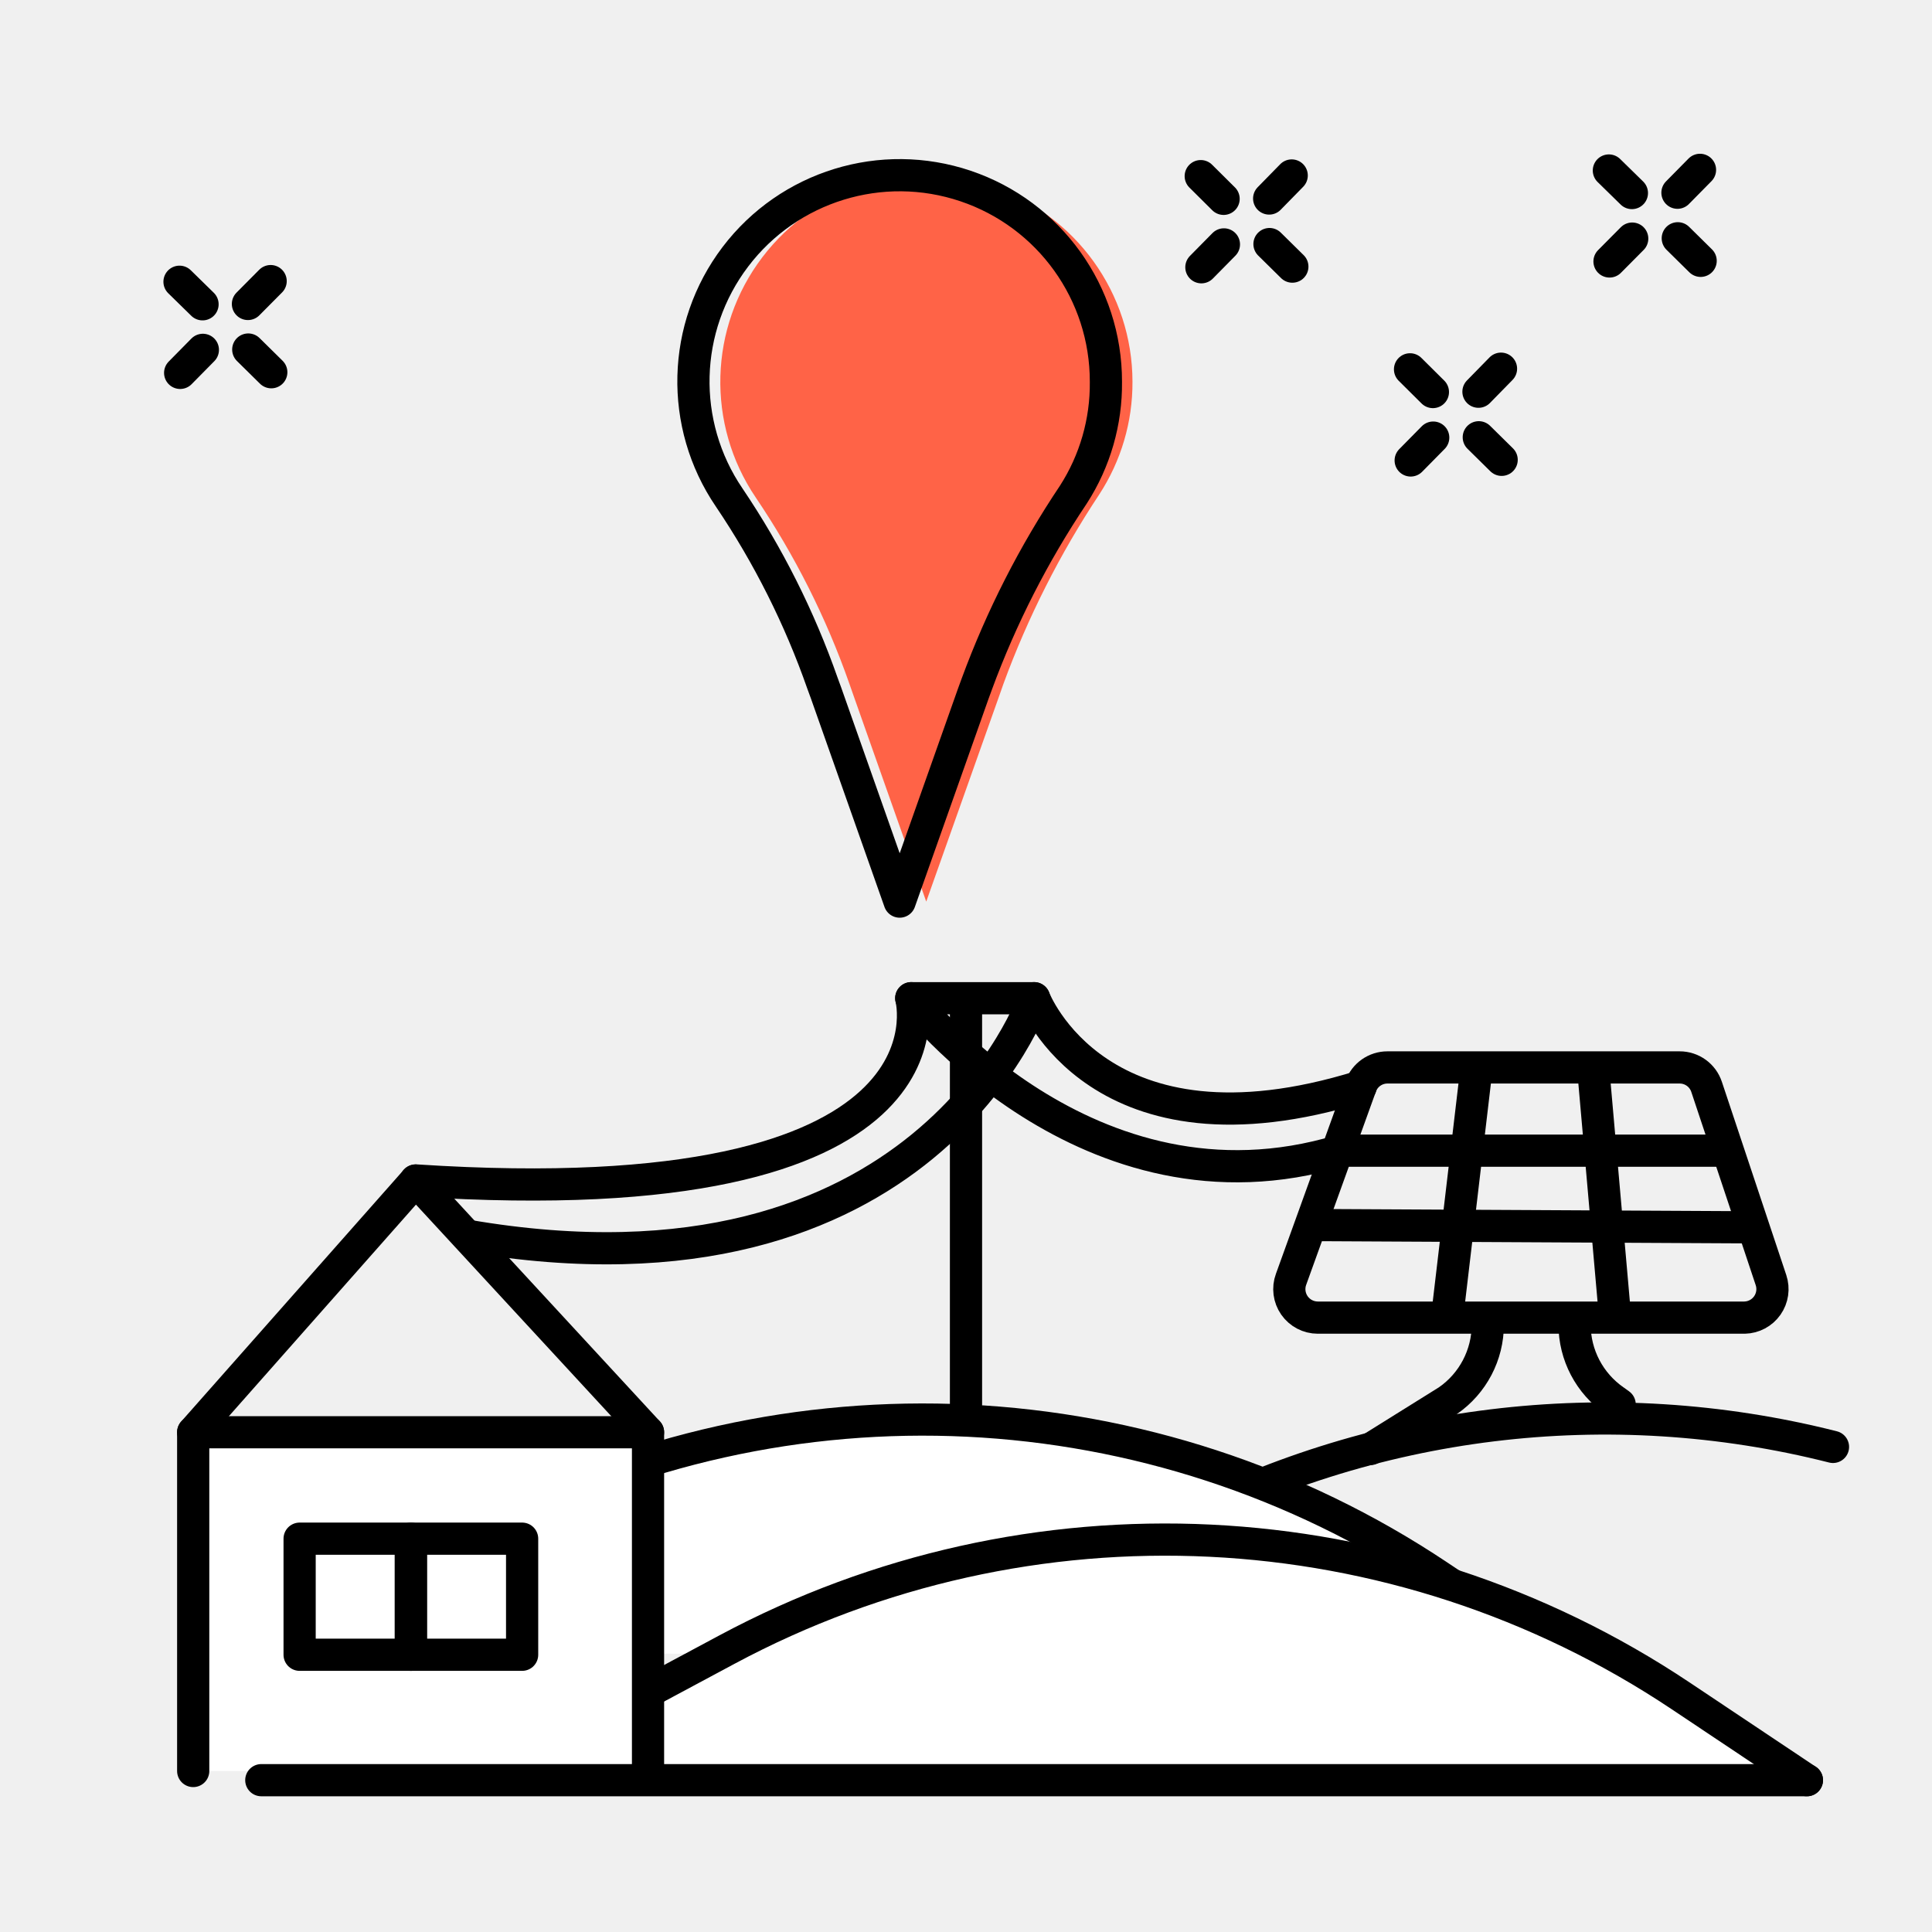
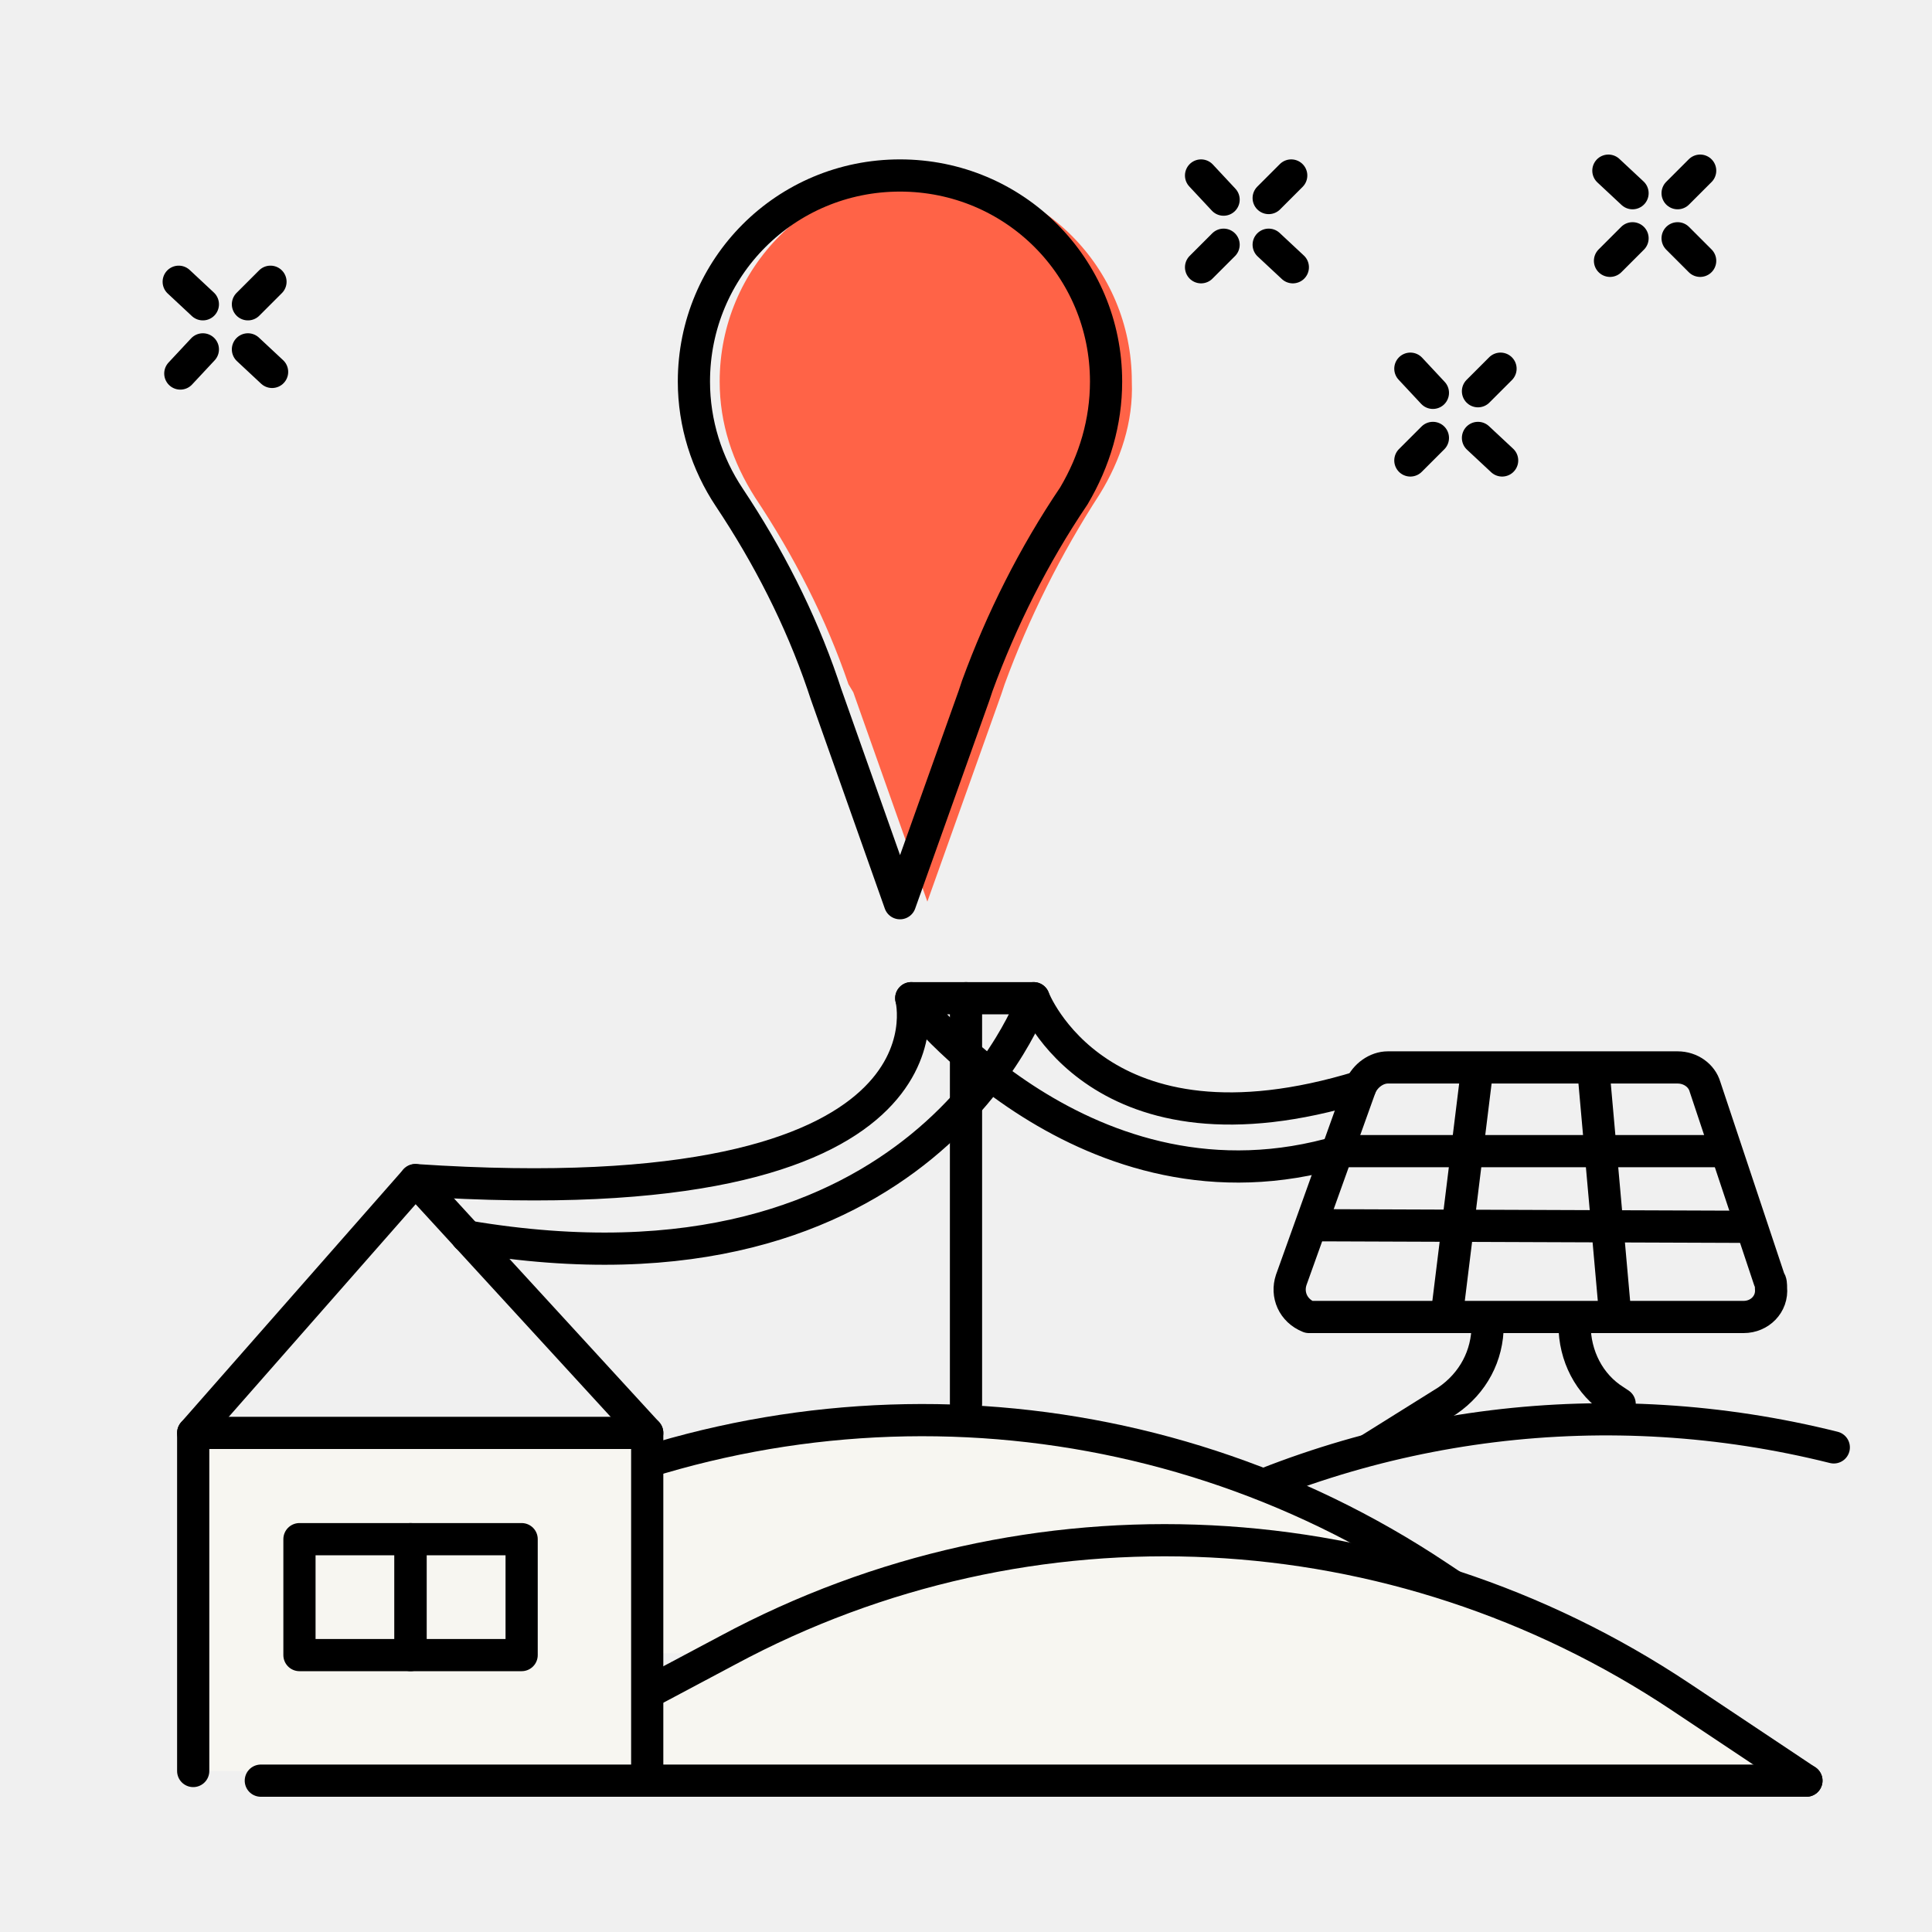
- <svg xmlns="http://www.w3.org/2000/svg" viewBox="0 0 120 120">
-   <path d="M70.34,23.71a12.8,12.8,0,1,0-23.4,7.19,50.45,50.45,0,0,1,5.81,11.55l.21.6L57.53,56l4.58-12.91.21-.6a56.56,56.56,0,0,1,5.95-11.77A12.69,12.69,0,0,0,70.34,23.71Z" style="fill:tomato" />
-   <path d="M58.39,102.48l14.07-7.54a57.66,57.66,0,0,1,41.39-5.07" style="fill:none;stroke:#000;stroke-linecap:round;stroke-linejoin:round;stroke-width:2px" />
-   <path d="M16,102.53,30.1,95a57.66,57.66,0,0,1,59.24,2.88l7.83,5.23" style="fill:#fff;stroke:#000;stroke-linecap:round;stroke-linejoin:round;stroke-width:2px" />
-   <path d="M31.08,110l14.07-7.54a57.65,57.65,0,0,1,59.25,2.88l7.83,5.23" style="fill:#fff;stroke:#000;stroke-linecap:round;stroke-linejoin:round;stroke-width:2px" />
-   <polyline points="12 110 12 88.96 40.25 88.96 40.25 110" style="fill:#fff;stroke:#000;stroke-linecap:round;stroke-linejoin:round;stroke-width:2px" />
-   <polyline points="12 88.96 25.82 73.33 40.25 88.96" style="fill:none;stroke:#000;stroke-linecap:round;stroke-linejoin:round;stroke-width:2px" />
-   <rect x="18.61" y="95.57" width="6.91" height="7.21" style="fill:none;stroke:#000;stroke-linecap:round;stroke-linejoin:round;stroke-width:2px" />
-   <rect x="25.52" y="95.57" width="6.91" height="7.21" style="fill:none;stroke:#000;stroke-linecap:round;stroke-linejoin:round;stroke-width:2px" />
-   <line x1="16.23" y1="110.57" x2="112.23" y2="110.57" style="fill:none;stroke:#000;stroke-linecap:round;stroke-linejoin:round;stroke-width:2px" />
-   <path d="M81.85,81.84h26.51A1.77,1.77,0,0,0,110,79.51l-4-12a1.76,1.76,0,0,0-1.68-1.21H86.18a1.76,1.76,0,0,0-1.66,1.16l-4.33,12A1.77,1.77,0,0,0,81.85,81.84Z" style="fill:none;stroke:#000;stroke-linecap:round;stroke-linejoin:round;stroke-width:2px" />
-   <path d="M84.52,67.48C68.23,72.54,64.23,62,64.23,62H56.6s10.92,14.21,26.65,9.47H107" style="fill:none;stroke:#000;stroke-linecap:round;stroke-linejoin:round;stroke-width:2px" />
-   <line x1="81.53" y1="76.09" x2="108.68" y2="76.23" style="fill:none;stroke:#000;stroke-linecap:round;stroke-linejoin:round;stroke-width:2px" />
-   <line x1="91.66" y1="66.75" x2="89.93" y2="81.41" style="fill:none;stroke:#000;stroke-linecap:round;stroke-linejoin:round;stroke-width:2px" />
-   <line x1="98.99" y1="66.75" x2="100.28" y2="81.41" style="fill:none;stroke:#000;stroke-linecap:round;stroke-linejoin:round;stroke-width:2px" />
-   <path d="M85.12,90l4.81-3a5.75,5.75,0,0,0,2.48-4.73h0" style="fill:none;stroke:#000;stroke-linecap:round;stroke-linejoin:round;stroke-width:2px" />
-   <path d="M97.8,82.27h0A5.75,5.75,0,0,0,100.28,87l.32.23" style="fill:none;stroke:#000;stroke-linecap:round;stroke-linejoin:round;stroke-width:2px" />
-   <line x1="60" y1="87.23" x2="60" y2="62.02" style="fill:none;stroke:#000;stroke-linecap:round;stroke-linejoin:round;stroke-width:2px" />
-   <path d="M64.23,62S57.47,81.64,29,76.75" style="fill:none;stroke:#000;stroke-linecap:round;stroke-linejoin:round;stroke-width:2px" />
-   <path d="M56.6,62s3.61,13.57-30.78,11.32" style="fill:none;stroke:#000;stroke-linecap:round;stroke-linejoin:round;stroke-width:2px" />
-   <line x1="76" y1="12.35" x2="74.58" y2="10.94" style="fill:none;stroke:#000;stroke-linecap:round;stroke-linejoin:round;stroke-width:2px" />
-   <line x1="80.27" y1="16.56" x2="78.85" y2="15.16" style="fill:none;stroke:#000;stroke-linecap:round;stroke-linejoin:round;stroke-width:2px" />
-   <line x1="78.83" y1="12.33" x2="80.23" y2="10.9" style="fill:none;stroke:#000;stroke-linecap:round;stroke-linejoin:round;stroke-width:2px" />
-   <line x1="74.62" y1="16.6" x2="76.02" y2="15.18" style="fill:none;stroke:#000;stroke-linecap:round;stroke-linejoin:round;stroke-width:2px" />
-   <line x1="89" y1="24.35" x2="87.58" y2="22.94" style="fill:none;stroke:#000;stroke-linecap:round;stroke-linejoin:round;stroke-width:2px" />
-   <line x1="93.27" y1="28.56" x2="91.85" y2="27.16" style="fill:none;stroke:#000;stroke-linecap:round;stroke-linejoin:round;stroke-width:2px" />
-   <line x1="91.83" y1="24.33" x2="93.23" y2="22.9" style="fill:none;stroke:#000;stroke-linecap:round;stroke-linejoin:round;stroke-width:2px" />
-   <line x1="87.62" y1="28.6" x2="89.02" y2="27.18" style="fill:none;stroke:#000;stroke-linecap:round;stroke-linejoin:round;stroke-width:2px" />
-   <line x1="12.58" y1="18.9" x2="11.15" y2="17.5" style="fill:none;stroke:#000;stroke-linecap:round;stroke-linejoin:round;stroke-width:2px" />
-   <line x1="16.85" y1="23.12" x2="15.42" y2="21.71" style="fill:none;stroke:#000;stroke-linecap:round;stroke-linejoin:round;stroke-width:2px" />
-   <line x1="15.4" y1="18.88" x2="16.81" y2="17.46" style="fill:none;stroke:#000;stroke-linecap:round;stroke-linejoin:round;stroke-width:2px" />
-   <line x1="11.19" y1="23.16" x2="12.6" y2="21.73" style="fill:none;stroke:#000;stroke-linecap:round;stroke-linejoin:round;stroke-width:2px" />
-   <line x1="101.36" y1="11.99" x2="99.93" y2="10.59" style="fill:none;stroke:#000;stroke-linecap:round;stroke-linejoin:round;stroke-width:2px" />
-   <line x1="105.63" y1="16.2" x2="104.21" y2="14.8" style="fill:none;stroke:#000;stroke-linecap:round;stroke-linejoin:round;stroke-width:2px" />
-   <line x1="104.19" y1="11.97" x2="105.59" y2="10.55" style="fill:none;stroke:#000;stroke-linecap:round;stroke-linejoin:round;stroke-width:2px" />
-   <line x1="99.97" y1="16.24" x2="101.38" y2="14.82" style="fill:none;stroke:#000;stroke-linecap:round;stroke-linejoin:round;stroke-width:2px" />
-   <path d="M68.69,23.71a12.81,12.81,0,1,0-23.4,7.19,50.41,50.41,0,0,1,5.8,11.55l.22.6L55.88,56l4.57-12.91.22-.6a55.6,55.6,0,0,1,6-11.77A12.69,12.69,0,0,0,68.69,23.71Z" style="fill:none;stroke:#000;stroke-linecap:round;stroke-linejoin:round;stroke-width:2px" />
+ <svg xmlns="http://www.w3.org/2000/svg" version="1.1" id="Layer_1" x="0px" y="0px" viewBox="0 0 120 120" style="enable-background:new 0 0 120 120;" xml:space="preserve">
+   <style type="text/css">
+ 	.st0{fill:#FF6347;}
+ 	.st1{fill:none;stroke:#000000;stroke-width:2;stroke-linecap:round;stroke-linejoin:round;}
+ 	.st2{fill:#F7F6F1;stroke:#000000;stroke-width:2;stroke-linecap:round;stroke-linejoin:round;}
+ </style>
+   <path class="st0" d="M70.3,23.7c0-7.1-5.7-12.8-12.8-12.8c-7.1,0-12.8,5.7-12.8,12.8c0,2.6,0.8,5,2.2,7.2c2.4,3.6,4.4,7.5,5.8,11.6  L53,43l4.6,13l4.6-12.9l0.2-0.6c1.5-4.1,3.5-8.1,5.9-11.8C69.6,28.6,70.4,26.2,70.3,23.7z" />
+   <path class="st1" d="M58.4,102.5l14.1-7.5c12.7-6.8,27.4-8.6,41.4-5.1" />
+   <path class="st2" d="M16,102.5L30.1,95c18.8-10,41.5-8.9,59.2,2.9l7.8,5.2" />
+   <path class="st2" d="M31.1,110l14.1-7.5c18.8-10.1,41.5-8.9,59.2,2.9l7.8,5.2" />
+   <polyline class="st2" points="12,110 12,89 40.2,89 40.2,110 " />
+   <polyline class="st1" points="12,89 25.8,73.3 40.2,89 " />
+   <rect x="18.6" y="95.6" class="st1" width="6.9" height="7.2" />
+   <rect x="25.5" y="95.6" class="st1" width="6.9" height="7.2" />
+   <line class="st1" x1="16.2" y1="110.6" x2="112.2" y2="110.6" />
+   <path class="st1" d="M81.8,81.8h26.5c1,0,1.8-0.8,1.7-1.8c0-0.2,0-0.4-0.1-0.5l-4-12c-0.2-0.7-0.9-1.2-1.7-1.2H86.2  c-0.7,0-1.4,0.5-1.7,1.2l-4.3,12c-0.3,0.9,0.1,1.9,1.1,2.3C81.4,81.8,81.6,81.8,81.8,81.8z" />
+   <path class="st1" d="M84.5,67.5C68.2,72.5,64.2,62,64.2,62h-7.6c0,0,10.9,14.2,26.7,9.5H107" />
+   <line class="st1" x1="81.5" y1="76.1" x2="108.7" y2="76.2" />
+   <line class="st1" x1="91.7" y1="66.8" x2="89.9" y2="81.4" />
+   <line class="st1" x1="99" y1="66.8" x2="100.3" y2="81.4" />
+   <path class="st1" d="M85.1,90l4.8-3c1.6-1.1,2.5-2.8,2.5-4.7l0,0" />
+   <path class="st1" d="M97.8,82.3L97.8,82.3c0,1.9,0.9,3.7,2.5,4.7l0.3,0.2" />
+   <line class="st1" x1="60" y1="87.2" x2="60" y2="62" />
+   <path class="st1" d="M64.2,62c0,0-6.8,19.6-35.2,14.8" />
+   <path class="st1" d="M56.6,62c0,0,3.6,13.6-30.8,11.3" />
+   <line class="st1" x1="76" y1="12.4" x2="74.6" y2="10.9" />
+   <line class="st1" x1="80.3" y1="16.6" x2="78.8" y2="15.2" />
+   <line class="st1" x1="78.8" y1="12.3" x2="80.2" y2="10.9" />
+   <line class="st1" x1="74.6" y1="16.6" x2="76" y2="15.2" />
+   <line class="st1" x1="89" y1="24.4" x2="87.6" y2="22.9" />
+   <line class="st1" x1="93.3" y1="28.6" x2="91.8" y2="27.2" />
+   <line class="st1" x1="91.8" y1="24.3" x2="93.2" y2="22.9" />
+   <line class="st1" x1="87.6" y1="28.6" x2="89" y2="27.2" />
+   <line class="st1" x1="12.6" y1="18.9" x2="11.1" y2="17.5" />
+   <line class="st1" x1="16.9" y1="23.1" x2="15.4" y2="21.7" />
+   <line class="st1" x1="15.4" y1="18.9" x2="16.8" y2="17.5" />
+   <line class="st1" x1="11.2" y1="23.2" x2="12.6" y2="21.7" />
+   <line class="st1" x1="101.4" y1="12" x2="99.9" y2="10.6" />
+   <line class="st1" x1="105.6" y1="16.2" x2="104.2" y2="14.8" />
+   <line class="st1" x1="104.2" y1="12" x2="105.6" y2="10.6" />
+   <line class="st1" x1="100" y1="16.2" x2="101.4" y2="14.8" />
+   <path class="st1" d="M68.7,23.7c0-7.1-5.7-12.8-12.8-12.8c-7.1,0-12.8,5.7-12.8,12.8c0,2.6,0.8,5.1,2.2,7.2  c2.4,3.6,4.4,7.5,5.8,11.6l0.2,0.6l4.6,13l4.6-12.9l0.2-0.6c1.5-4.1,3.5-8.1,6-11.8C68,28.6,68.7,26.2,68.7,23.7z" />
</svg>
